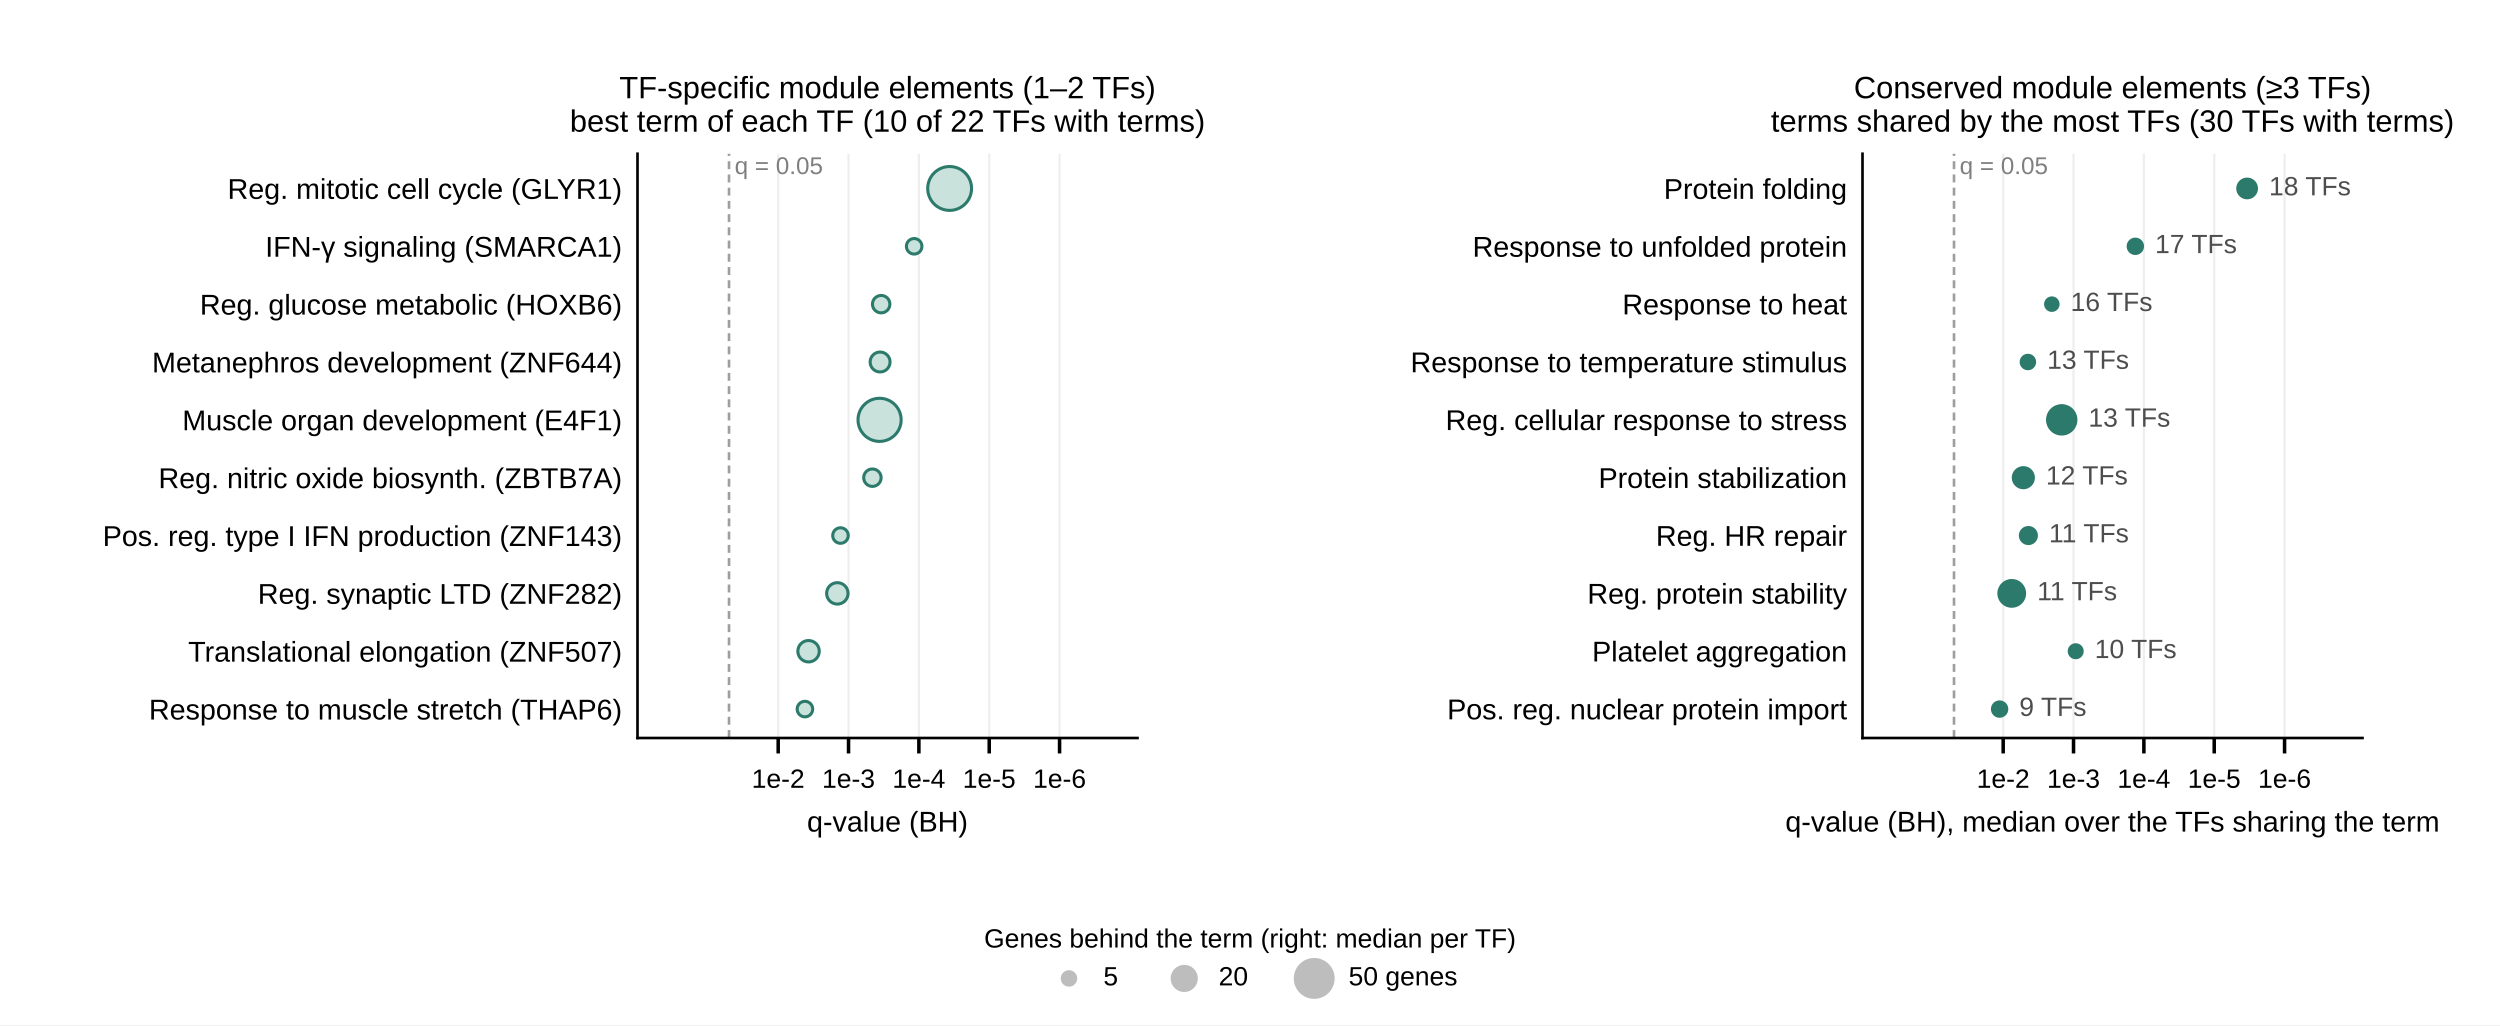
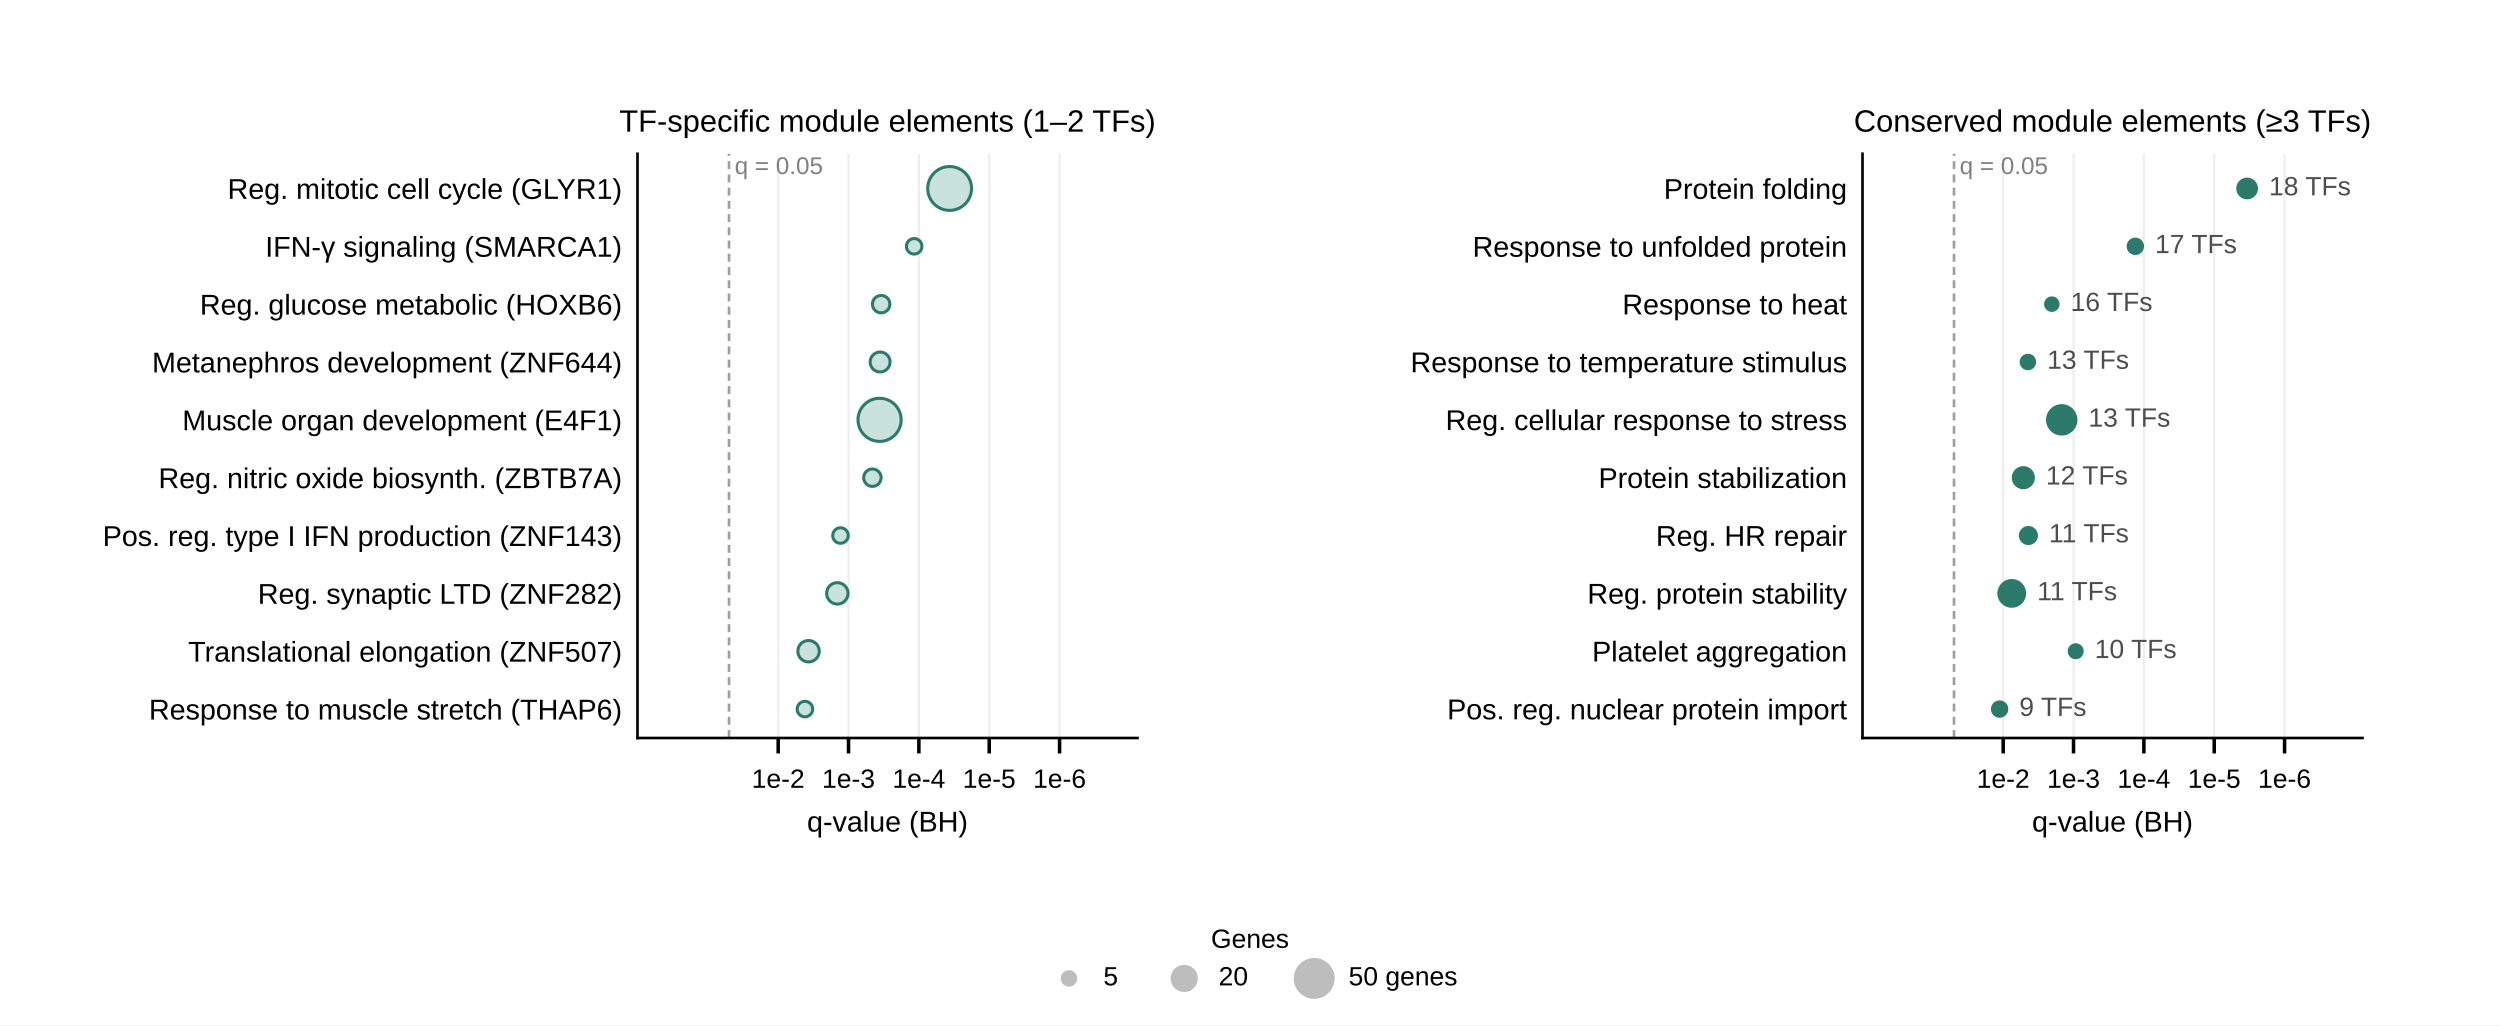
<svg xmlns="http://www.w3.org/2000/svg" xmlns:xlink="http://www.w3.org/1999/xlink" width="566.929pt" height="232.441pt" viewBox="0 0 566.929 232.441" version="1.1">
  <defs>
    <style type="text/css">*{stroke-linejoin: round; stroke-linecap: butt}</style>
  </defs>
  <g id="figure_1">
    <g id="patch_1">
      <path d="M 0 232.441  L 566.929 232.441  L 566.929 0  L 0 0  z " style="fill: #ffffff" />
    </g>
    <g id="axes_1">
      <g id="patch_2">
        <path d="M 144.567 167.357  L 257.953 167.357  L 257.953 34.866  L 144.567 34.866  z " style="fill: #ffffff" />
      </g>
      <g id="line2d_1">
-         <path d="M 165.321 167.357  L 165.321 34.866  " clip-path="url(#p49c04c77f4)" style="fill: none; stroke-dasharray: 1.8,1.2; stroke-dashoffset: 0; stroke: #9e9e9e; stroke-width: 0.6" />
+         <path d="M 165.321 167.357  L 165.321 34.866  " clip-path="url(#p2630fcc952)" style="fill: none; stroke-dasharray: 1.8,1.2; stroke-dashoffset: 0; stroke: #9e9e9e; stroke-width: 0.6" />
      </g>
      <g id="matplotlib.axis_1">
        <g id="xtick_1">
          <g id="line2d_2">
-             <path d="M 176.471 167.357  L 176.471 34.866  " clip-path="url(#p49c04c77f4)" style="fill: none; stroke: #eeeeee; stroke-width: 0.5; stroke-linecap: square" />
+             <path d="M 176.471 167.357  L 176.471 34.866  " clip-path="url(#p2630fcc952)" style="fill: none; stroke: #eeeeee; stroke-width: 0.5; stroke-linecap: square" />
          </g>
          <g id="line2d_3">
            <defs>
-               <path id="m54eb2dacb0" d="M 0 0  L 0 3.5  " style="stroke: #000000; stroke-width: 0.8" />
+               <path id="mb1db5459be" d="M 0 0  L 0 3.5  " style="stroke: #000000; stroke-width: 0.8" />
            </defs>
            <g>
-               <use xlink:href="#m54eb2dacb0" x="176.471" y="167.357" style="stroke: #000000; stroke-width: 0.8" />
+               <use xlink:href="#mb1db5459be" x="176.471" y="167.357" style="stroke: #000000; stroke-width: 0.8" />
            </g>
          </g>
          <g id="text_1">
            <text style="text-anchor: middle" x="176.471" y="178.652" transform="rotate(-0 176.4712 178.6522)" font-family="Arial, ArialMT, Helvetica, sans-serif" font-size="6.000">1e-2</text>
          </g>
        </g>
        <g id="xtick_2">
          <g id="line2d_4">
-             <path d="M 192.423 167.357  L 192.423 34.866  " clip-path="url(#p49c04c77f4)" style="fill: none; stroke: #eeeeee; stroke-width: 0.5; stroke-linecap: square" />
+             <path d="M 192.423 167.357  L 192.423 34.866  " clip-path="url(#p2630fcc952)" style="fill: none; stroke: #eeeeee; stroke-width: 0.5; stroke-linecap: square" />
          </g>
          <g id="line2d_5">
            <g>
-               <use xlink:href="#m54eb2dacb0" x="192.423" y="167.357" style="stroke: #000000; stroke-width: 0.8" />
+               <use xlink:href="#mb1db5459be" x="192.423" y="167.357" style="stroke: #000000; stroke-width: 0.8" />
            </g>
          </g>
          <g id="text_2">
            <text style="text-anchor: middle" x="192.423" y="178.652" transform="rotate(-0 192.4233 178.6522)" font-family="Arial, ArialMT, Helvetica, sans-serif" font-size="6.000">1e-3</text>
          </g>
        </g>
        <g id="xtick_3">
          <g id="line2d_6">
-             <path d="M 208.375 167.357  L 208.375 34.866  " clip-path="url(#p49c04c77f4)" style="fill: none; stroke: #eeeeee; stroke-width: 0.5; stroke-linecap: square" />
+             <path d="M 208.375 167.357  L 208.375 34.866  " clip-path="url(#p2630fcc952)" style="fill: none; stroke: #eeeeee; stroke-width: 0.5; stroke-linecap: square" />
          </g>
          <g id="line2d_7">
            <g>
-               <use xlink:href="#m54eb2dacb0" x="208.375" y="167.357" style="stroke: #000000; stroke-width: 0.8" />
+               <use xlink:href="#mb1db5459be" x="208.375" y="167.357" style="stroke: #000000; stroke-width: 0.8" />
            </g>
          </g>
          <g id="text_3">
            <text style="text-anchor: middle" x="208.375" y="178.652" transform="rotate(-0 208.3754 178.6522)" font-family="Arial, ArialMT, Helvetica, sans-serif" font-size="6.000">1e-4</text>
          </g>
        </g>
        <g id="xtick_4">
          <g id="line2d_8">
-             <path d="M 224.328 167.357  L 224.328 34.866  " clip-path="url(#p49c04c77f4)" style="fill: none; stroke: #eeeeee; stroke-width: 0.5; stroke-linecap: square" />
+             <path d="M 224.328 167.357  L 224.328 34.866  " clip-path="url(#p2630fcc952)" style="fill: none; stroke: #eeeeee; stroke-width: 0.5; stroke-linecap: square" />
          </g>
          <g id="line2d_9">
            <g>
-               <use xlink:href="#m54eb2dacb0" x="224.328" y="167.357" style="stroke: #000000; stroke-width: 0.8" />
+               <use xlink:href="#mb1db5459be" x="224.328" y="167.357" style="stroke: #000000; stroke-width: 0.8" />
            </g>
          </g>
          <g id="text_4">
            <text style="text-anchor: middle" x="224.328" y="178.652" transform="rotate(-0 224.3276 178.6522)" font-family="Arial, ArialMT, Helvetica, sans-serif" font-size="6.000">1e-5</text>
          </g>
        </g>
        <g id="xtick_5">
          <g id="line2d_10">
-             <path d="M 240.28 167.357  L 240.28 34.866  " clip-path="url(#p49c04c77f4)" style="fill: none; stroke: #eeeeee; stroke-width: 0.5; stroke-linecap: square" />
+             <path d="M 240.28 167.357  L 240.28 34.866  " clip-path="url(#p2630fcc952)" style="fill: none; stroke: #eeeeee; stroke-width: 0.5; stroke-linecap: square" />
          </g>
          <g id="line2d_11">
            <g>
-               <use xlink:href="#m54eb2dacb0" x="240.28" y="167.357" style="stroke: #000000; stroke-width: 0.8" />
+               <use xlink:href="#mb1db5459be" x="240.28" y="167.357" style="stroke: #000000; stroke-width: 0.8" />
            </g>
          </g>
          <g id="text_5">
            <text style="text-anchor: middle" x="240.28" y="178.652" transform="rotate(-0 240.2797 178.6522)" font-family="Arial, ArialMT, Helvetica, sans-serif" font-size="6.000">1e-6</text>
          </g>
        </g>
        <g id="text_6">
          <text style="text-anchor: middle" x="201.26" y="188.576" transform="rotate(-0 201.2598 188.5765)" font-family="Arial, ArialMT, Helvetica, sans-serif" font-size="6.500">q-value (BH)</text>
        </g>
      </g>
      <g id="matplotlib.axis_2">
        <g id="ytick_1">
          <g id="line2d_12" />
          <g id="text_7">
            <text style="text-anchor: end" x="141.067" y="45.103" transform="rotate(-0 141.0669 45.10281)" font-family="Arial, ArialMT, Helvetica, sans-serif" font-size="6.500">Reg. mitotic cell cycle  (GLYR1)</text>
          </g>
        </g>
        <g id="ytick_2">
          <g id="line2d_13" />
          <g id="text_8">
            <text style="text-anchor: end" x="141.067" y="58.221" transform="rotate(-0 141.0669 58.22077)" font-family="Arial, ArialMT, Helvetica, sans-serif" font-size="6.500">IFN-γ signaling  (SMARCA1)</text>
          </g>
        </g>
        <g id="ytick_3">
          <g id="line2d_14" />
          <g id="text_9">
            <text style="text-anchor: end" x="141.067" y="71.341" transform="rotate(-0 141.0669 71.34075)" font-family="Arial, ArialMT, Helvetica, sans-serif" font-size="6.500">Reg. glucose metabolic  (HOXB6)</text>
          </g>
        </g>
        <g id="ytick_4">
          <g id="line2d_15" />
          <g id="text_10">
            <text style="text-anchor: end" x="141.067" y="84.457" transform="rotate(-0 141.0669 84.45668)" font-family="Arial, ArialMT, Helvetica, sans-serif" font-size="6.500">Metanephros development  (ZNF644)</text>
          </g>
        </g>
        <g id="ytick_5">
          <g id="line2d_16" />
          <g id="text_11">
            <text style="text-anchor: end" x="141.067" y="97.575" transform="rotate(-0 141.0669 97.57463)" font-family="Arial, ArialMT, Helvetica, sans-serif" font-size="6.500">Muscle organ development  (E4F1)</text>
          </g>
        </g>
        <g id="ytick_6">
          <g id="line2d_17" />
          <g id="text_12">
            <text style="text-anchor: end" x="141.067" y="110.693" transform="rotate(-0 141.0669 110.6926)" font-family="Arial, ArialMT, Helvetica, sans-serif" font-size="6.500">Reg. nitric oxide biosynth.  (ZBTB7A)</text>
          </g>
        </g>
        <g id="ytick_7">
          <g id="line2d_18" />
          <g id="text_13">
            <text style="text-anchor: end" x="141.067" y="123.811" transform="rotate(-0 141.0669 123.8105)" font-family="Arial, ArialMT, Helvetica, sans-serif" font-size="6.500">Pos. reg. type I IFN production  (ZNF143)</text>
          </g>
        </g>
        <g id="ytick_8">
          <g id="line2d_19" />
          <g id="text_14">
            <text style="text-anchor: end" x="141.067" y="136.928" transform="rotate(-0 141.0669 136.9285)" font-family="Arial, ArialMT, Helvetica, sans-serif" font-size="6.500">Reg. synaptic LTD  (ZNF282)</text>
          </g>
        </g>
        <g id="ytick_9">
          <g id="line2d_20" />
          <g id="text_15">
            <text style="text-anchor: end" x="141.067" y="150.046" transform="rotate(-0 141.0669 150.0464)" font-family="Arial, ArialMT, Helvetica, sans-serif" font-size="6.500">Translational elongation  (ZNF507)</text>
          </g>
        </g>
        <g id="ytick_10">
          <g id="line2d_21" />
          <g id="text_16">
            <text style="text-anchor: end" x="141.067" y="163.164" transform="rotate(-0 141.0669 163.1644)" font-family="Arial, ArialMT, Helvetica, sans-serif" font-size="6.500">Response to muscle stretch  (THAP6)</text>
          </g>
        </g>
      </g>
      <g id="patch_3">
        <path d="M 144.567 167.357  L 144.567 34.866  " style="fill: none; stroke: #000000; stroke-width: 0.6; stroke-linejoin: miter; stroke-linecap: square" />
      </g>
      <g id="patch_4">
        <path d="M 144.567 167.357  L 257.953 167.357  " style="fill: none; stroke: #000000; stroke-width: 0.6; stroke-linejoin: miter; stroke-linecap: square" />
      </g>
      <g id="PathCollection_1">
-         <path d="M 215.35 47.707  C 216.668 47.707 217.932 47.183 218.864 46.251  C 219.796 45.319 220.32 44.055 220.32 42.737  C 220.32 41.419 219.796 40.155 218.864 39.223  C 217.932 38.291 216.668 37.767 215.35 37.767  C 214.032 37.767 212.768 38.291 211.836 39.223  C 210.904 40.155 210.38 41.419 210.38 42.737  C 210.38 44.055 210.904 45.319 211.836 46.251  C 212.768 47.183 214.032 47.707 215.35 47.707  z " clip-path="url(#p49c04c77f4)" style="fill: #c9e3dc; stroke: #2c7a6b; stroke-width: 0.7" />
-         <path d="M 207.305 57.616  C 207.772 57.616 208.22 57.43 208.55 57.1  C 208.881 56.77 209.066 56.322 209.066 55.855  C 209.066 55.388 208.881 54.94 208.55 54.61  C 208.22 54.28 207.772 54.094 207.305 54.094  C 206.839 54.094 206.391 54.28 206.061 54.61  C 205.73 54.94 205.545 55.388 205.545 55.855  C 205.545 56.322 205.73 56.77 206.061 57.1  C 206.391 57.43 206.839 57.616 207.305 57.616  z " clip-path="url(#p49c04c77f4)" style="fill: #c9e3dc; stroke: #2c7a6b; stroke-width: 0.7" />
-         <path d="M 199.823 70.948  C 200.347 70.948 200.849 70.74 201.22 70.369  C 201.59 69.999 201.798 69.497 201.798 68.973  C 201.798 68.449 201.59 67.947 201.22 67.576  C 200.849 67.206 200.347 66.998 199.823 66.998  C 199.299 66.998 198.797 67.206 198.427 67.576  C 198.056 67.947 197.848 68.449 197.848 68.973  C 197.848 69.497 198.056 69.999 198.427 70.369  C 198.797 70.74 199.299 70.948 199.823 70.948  z " clip-path="url(#p49c04c77f4)" style="fill: #c9e3dc; stroke: #2c7a6b; stroke-width: 0.7" />
-         <path d="M 199.58 84.349  C 200.179 84.349 200.753 84.111 201.177 83.688  C 201.6 83.264 201.838 82.69 201.838 82.091  C 201.838 81.492 201.6 80.917 201.177 80.494  C 200.753 80.07 200.179 79.832 199.58 79.832  C 198.981 79.832 198.406 80.07 197.983 80.494  C 197.559 80.917 197.322 81.492 197.322 82.091  C 197.322 82.69 197.559 83.264 197.983 83.688  C 198.406 84.111 198.981 84.349 199.58 84.349  z " clip-path="url(#p49c04c77f4)" style="fill: #c9e3dc; stroke: #2c7a6b; stroke-width: 0.7" />
-         <path d="M 199.464 100.097  C 200.76 100.097 202.004 99.582 202.921 98.666  C 203.837 97.749 204.353 96.505 204.353 95.209  C 204.353 93.912 203.837 92.669 202.921 91.752  C 202.004 90.835 200.76 90.32 199.464 90.32  C 198.167 90.32 196.924 90.835 196.007 91.752  C 195.09 92.669 194.575 93.912 194.575 95.209  C 194.575 96.505 195.09 97.749 196.007 98.666  C 196.924 99.582 198.167 100.097 199.464 100.097  z " clip-path="url(#p49c04c77f4)" style="fill: #c9e3dc; stroke: #2c7a6b; stroke-width: 0.7" />
-         <path d="M 197.837 110.302  C 198.36 110.302 198.863 110.093 199.233 109.723  C 199.603 109.353 199.811 108.85 199.811 108.327  C 199.811 107.803 199.603 107.301 199.233 106.93  C 198.863 106.56 198.36 106.352 197.837 106.352  C 197.313 106.352 196.811 106.56 196.44 106.93  C 196.07 107.301 195.862 107.803 195.862 108.327  C 195.862 108.85 196.07 109.353 196.44 109.723  C 196.811 110.093 197.313 110.302 197.837 110.302  z " clip-path="url(#p49c04c77f4)" style="fill: #c9e3dc; stroke: #2c7a6b; stroke-width: 0.7" />
-         <path d="M 190.597 123.205  C 191.064 123.205 191.512 123.02 191.842 122.69  C 192.172 122.359 192.357 121.912 192.357 121.445  C 192.357 120.978 192.172 120.53 191.842 120.2  C 191.512 119.869 191.064 119.684 190.597 119.684  C 190.13 119.684 189.682 119.869 189.352 120.2  C 189.022 120.53 188.836 120.978 188.836 121.445  C 188.836 121.912 189.022 122.359 189.352 122.69  C 189.682 123.02 190.13 123.205 190.597 123.205  z " clip-path="url(#p49c04c77f4)" style="fill: #c9e3dc; stroke: #2c7a6b; stroke-width: 0.7" />
-         <path d="M 189.885 136.992  C 190.529 136.992 191.147 136.736 191.602 136.28  C 192.058 135.825 192.314 135.207 192.314 134.563  C 192.314 133.918 192.058 133.301 191.602 132.845  C 191.147 132.39 190.529 132.134 189.885 132.134  C 189.24 132.134 188.622 132.39 188.167 132.845  C 187.711 133.301 187.456 133.918 187.456 134.563  C 187.456 135.207 187.711 135.825 188.167 136.28  C 188.622 136.736 189.24 136.992 189.885 136.992  z " clip-path="url(#p49c04c77f4)" style="fill: #c9e3dc; stroke: #2c7a6b; stroke-width: 0.7" />
-         <path d="M 183.356 150.11  C 184 150.11 184.618 149.854 185.073 149.398  C 185.529 148.943 185.785 148.325 185.785 147.681  C 185.785 147.036 185.529 146.418 185.073 145.963  C 184.618 145.507 184 145.252 183.356 145.252  C 182.711 145.252 182.094 145.507 181.638 145.963  C 181.183 146.418 180.927 147.036 180.927 147.681  C 180.927 148.325 181.183 148.943 181.638 149.398  C 182.094 149.854 182.711 150.11 183.356 150.11  z " clip-path="url(#p49c04c77f4)" style="fill: #c9e3dc; stroke: #2c7a6b; stroke-width: 0.7" />
-         <path d="M 182.534 162.559  C 183.001 162.559 183.449 162.374 183.779 162.043  C 184.109 161.713 184.295 161.265 184.295 160.799  C 184.295 160.332 184.109 159.884 183.779 159.554  C 183.449 159.223 183.001 159.038 182.534 159.038  C 182.067 159.038 181.619 159.223 181.289 159.554  C 180.959 159.884 180.773 160.332 180.773 160.799  C 180.773 161.265 180.959 161.713 181.289 162.043  C 181.619 162.374 182.067 162.559 182.534 162.559  z " clip-path="url(#p49c04c77f4)" style="fill: #c9e3dc; stroke: #2c7a6b; stroke-width: 0.7" />
+         <path d="M 215.35 47.707  C 216.668 47.707 217.932 47.183 218.864 46.251  C 219.796 45.319 220.32 44.055 220.32 42.737  C 220.32 41.419 219.796 40.155 218.864 39.223  C 217.932 38.291 216.668 37.767 215.35 37.767  C 214.032 37.767 212.768 38.291 211.836 39.223  C 210.904 40.155 210.38 41.419 210.38 42.737  C 210.38 44.055 210.904 45.319 211.836 46.251  C 212.768 47.183 214.032 47.707 215.35 47.707  z " clip-path="url(#p2630fcc952)" style="fill: #c9e3dc; stroke: #2c7a6b; stroke-width: 0.7" />
+         <path d="M 207.305 57.616  C 207.772 57.616 208.22 57.43 208.55 57.1  C 208.881 56.77 209.066 56.322 209.066 55.855  C 209.066 55.388 208.881 54.94 208.55 54.61  C 208.22 54.28 207.772 54.094 207.305 54.094  C 206.839 54.094 206.391 54.28 206.061 54.61  C 205.73 54.94 205.545 55.388 205.545 55.855  C 205.545 56.322 205.73 56.77 206.061 57.1  C 206.391 57.43 206.839 57.616 207.305 57.616  z " clip-path="url(#p2630fcc952)" style="fill: #c9e3dc; stroke: #2c7a6b; stroke-width: 0.7" />
+         <path d="M 199.823 70.948  C 200.347 70.948 200.849 70.74 201.22 70.369  C 201.59 69.999 201.798 69.497 201.798 68.973  C 201.798 68.449 201.59 67.947 201.22 67.576  C 200.849 67.206 200.347 66.998 199.823 66.998  C 199.299 66.998 198.797 67.206 198.427 67.576  C 198.056 67.947 197.848 68.449 197.848 68.973  C 197.848 69.497 198.056 69.999 198.427 70.369  C 198.797 70.74 199.299 70.948 199.823 70.948  z " clip-path="url(#p2630fcc952)" style="fill: #c9e3dc; stroke: #2c7a6b; stroke-width: 0.7" />
+         <path d="M 199.58 84.349  C 200.179 84.349 200.753 84.111 201.177 83.688  C 201.6 83.264 201.838 82.69 201.838 82.091  C 201.838 81.492 201.6 80.917 201.177 80.494  C 200.753 80.07 200.179 79.832 199.58 79.832  C 198.981 79.832 198.406 80.07 197.983 80.494  C 197.559 80.917 197.322 81.492 197.322 82.091  C 197.322 82.69 197.559 83.264 197.983 83.688  C 198.406 84.111 198.981 84.349 199.58 84.349  z " clip-path="url(#p2630fcc952)" style="fill: #c9e3dc; stroke: #2c7a6b; stroke-width: 0.7" />
+         <path d="M 199.464 100.097  C 200.76 100.097 202.004 99.582 202.921 98.666  C 203.837 97.749 204.353 96.505 204.353 95.209  C 204.353 93.912 203.837 92.669 202.921 91.752  C 202.004 90.835 200.76 90.32 199.464 90.32  C 198.167 90.32 196.924 90.835 196.007 91.752  C 195.09 92.669 194.575 93.912 194.575 95.209  C 194.575 96.505 195.09 97.749 196.007 98.666  C 196.924 99.582 198.167 100.097 199.464 100.097  z " clip-path="url(#p2630fcc952)" style="fill: #c9e3dc; stroke: #2c7a6b; stroke-width: 0.7" />
+         <path d="M 197.837 110.302  C 198.36 110.302 198.863 110.093 199.233 109.723  C 199.603 109.353 199.811 108.85 199.811 108.327  C 199.811 107.803 199.603 107.301 199.233 106.93  C 198.863 106.56 198.36 106.352 197.837 106.352  C 197.313 106.352 196.811 106.56 196.44 106.93  C 196.07 107.301 195.862 107.803 195.862 108.327  C 195.862 108.85 196.07 109.353 196.44 109.723  C 196.811 110.093 197.313 110.302 197.837 110.302  z " clip-path="url(#p2630fcc952)" style="fill: #c9e3dc; stroke: #2c7a6b; stroke-width: 0.7" />
+         <path d="M 190.597 123.205  C 191.064 123.205 191.512 123.02 191.842 122.69  C 192.172 122.359 192.357 121.912 192.357 121.445  C 192.357 120.978 192.172 120.53 191.842 120.2  C 191.512 119.869 191.064 119.684 190.597 119.684  C 190.13 119.684 189.682 119.869 189.352 120.2  C 189.022 120.53 188.836 120.978 188.836 121.445  C 188.836 121.912 189.022 122.359 189.352 122.69  C 189.682 123.02 190.13 123.205 190.597 123.205  z " clip-path="url(#p2630fcc952)" style="fill: #c9e3dc; stroke: #2c7a6b; stroke-width: 0.7" />
+         <path d="M 189.885 136.992  C 190.529 136.992 191.147 136.736 191.602 136.28  C 192.058 135.825 192.314 135.207 192.314 134.563  C 192.314 133.918 192.058 133.301 191.602 132.845  C 191.147 132.39 190.529 132.134 189.885 132.134  C 189.24 132.134 188.622 132.39 188.167 132.845  C 187.711 133.301 187.456 133.918 187.456 134.563  C 187.456 135.207 187.711 135.825 188.167 136.28  C 188.622 136.736 189.24 136.992 189.885 136.992  z " clip-path="url(#p2630fcc952)" style="fill: #c9e3dc; stroke: #2c7a6b; stroke-width: 0.7" />
+         <path d="M 183.356 150.11  C 184 150.11 184.618 149.854 185.073 149.398  C 185.529 148.943 185.785 148.325 185.785 147.681  C 185.785 147.036 185.529 146.418 185.073 145.963  C 184.618 145.507 184 145.252 183.356 145.252  C 182.711 145.252 182.094 145.507 181.638 145.963  C 181.183 146.418 180.927 147.036 180.927 147.681  C 180.927 148.325 181.183 148.943 181.638 149.398  C 182.094 149.854 182.711 150.11 183.356 150.11  z " clip-path="url(#p2630fcc952)" style="fill: #c9e3dc; stroke: #2c7a6b; stroke-width: 0.7" />
+         <path d="M 182.534 162.559  C 183.001 162.559 183.449 162.374 183.779 162.043  C 184.109 161.713 184.295 161.265 184.295 160.799  C 184.295 160.332 184.109 159.884 183.779 159.554  C 183.449 159.223 183.001 159.038 182.534 159.038  C 182.067 159.038 181.619 159.223 181.289 159.554  C 180.959 159.884 180.773 160.332 180.773 160.799  C 180.773 161.265 180.959 161.713 181.289 162.043  C 181.619 162.374 182.067 162.559 182.534 162.559  z " clip-path="url(#p2630fcc952)" style="fill: #c9e3dc; stroke: #2c7a6b; stroke-width: 0.7" />
      </g>
      <g id="text_17">
        <text style="fill: #7f7f7f; text-anchor: start" x="166.597" y="39.475" transform="rotate(-0 166.5973 39.47516)" font-family="Arial, ArialMT, Helvetica, sans-serif" font-size="5.500">q = 0.05</text>
      </g>
      <g id="text_18">
-         <text transform="translate(140.4462 22.27792)" font-family="Arial, ArialMT, Helvetica, sans-serif" font-size="7.000">TF-specific module elements (1–2 TFs)</text>
-         <text transform="translate(129.2277 29.86614)" font-family="Arial, ArialMT, Helvetica, sans-serif" font-size="7.000">best term of each TF (10 of 22 TFs with terms)</text>
+         <text style="text-anchor: middle" x="201.26" y="29.866" transform="rotate(-0 201.2598 29.86614)" font-family="Arial, ArialMT, Helvetica, sans-serif" font-size="7.000">TF-specific module elements (1–2 TFs)</text>
      </g>
    </g>
    <g id="axes_2">
      <g id="patch_5">
        <path d="M 422.362 167.357  L 535.748 167.357  L 535.748 34.866  L 422.362 34.866  z " style="fill: #ffffff" />
      </g>
      <g id="line2d_22">
-         <path d="M 443.116 167.357  L 443.116 34.866  " clip-path="url(#p44ee80a20d)" style="fill: none; stroke-dasharray: 1.8,1.2; stroke-dashoffset: 0; stroke: #9e9e9e; stroke-width: 0.6" />
+         <path d="M 443.116 167.357  L 443.116 34.866  " clip-path="url(#p087f37859a)" style="fill: none; stroke-dasharray: 1.8,1.2; stroke-dashoffset: 0; stroke: #9e9e9e; stroke-width: 0.6" />
      </g>
      <g id="matplotlib.axis_3">
        <g id="xtick_6">
          <g id="line2d_23">
-             <path d="M 454.266 167.357  L 454.266 34.866  " clip-path="url(#p44ee80a20d)" style="fill: none; stroke: #eeeeee; stroke-width: 0.5; stroke-linecap: square" />
+             <path d="M 454.266 167.357  L 454.266 34.866  " clip-path="url(#p087f37859a)" style="fill: none; stroke: #eeeeee; stroke-width: 0.5; stroke-linecap: square" />
          </g>
          <g id="line2d_24">
            <g>
-               <use xlink:href="#m54eb2dacb0" x="454.266" y="167.357" style="stroke: #000000; stroke-width: 0.8" />
+               <use xlink:href="#mb1db5459be" x="454.266" y="167.357" style="stroke: #000000; stroke-width: 0.8" />
            </g>
          </g>
          <g id="text_19">
            <text style="text-anchor: middle" x="454.266" y="178.652" transform="rotate(-0 454.2665 178.6522)" font-family="Arial, ArialMT, Helvetica, sans-serif" font-size="6.000">1e-2</text>
          </g>
        </g>
        <g id="xtick_7">
          <g id="line2d_25">
-             <path d="M 470.219 167.357  L 470.219 34.866  " clip-path="url(#p44ee80a20d)" style="fill: none; stroke: #eeeeee; stroke-width: 0.5; stroke-linecap: square" />
+             <path d="M 470.219 167.357  L 470.219 34.866  " clip-path="url(#p087f37859a)" style="fill: none; stroke: #eeeeee; stroke-width: 0.5; stroke-linecap: square" />
          </g>
          <g id="line2d_26">
            <g>
-               <use xlink:href="#m54eb2dacb0" x="470.219" y="167.357" style="stroke: #000000; stroke-width: 0.8" />
+               <use xlink:href="#mb1db5459be" x="470.219" y="167.357" style="stroke: #000000; stroke-width: 0.8" />
            </g>
          </g>
          <g id="text_20">
            <text style="text-anchor: middle" x="470.219" y="178.652" transform="rotate(-0 470.2186 178.6522)" font-family="Arial, ArialMT, Helvetica, sans-serif" font-size="6.000">1e-3</text>
          </g>
        </g>
        <g id="xtick_8">
          <g id="line2d_27">
-             <path d="M 486.171 167.357  L 486.171 34.866  " clip-path="url(#p44ee80a20d)" style="fill: none; stroke: #eeeeee; stroke-width: 0.5; stroke-linecap: square" />
+             <path d="M 486.171 167.357  L 486.171 34.866  " clip-path="url(#p087f37859a)" style="fill: none; stroke: #eeeeee; stroke-width: 0.5; stroke-linecap: square" />
          </g>
          <g id="line2d_28">
            <g>
-               <use xlink:href="#m54eb2dacb0" x="486.171" y="167.357" style="stroke: #000000; stroke-width: 0.8" />
+               <use xlink:href="#mb1db5459be" x="486.171" y="167.357" style="stroke: #000000; stroke-width: 0.8" />
            </g>
          </g>
          <g id="text_21">
            <text style="text-anchor: middle" x="486.171" y="178.652" transform="rotate(-0 486.1707 178.6522)" font-family="Arial, ArialMT, Helvetica, sans-serif" font-size="6.000">1e-4</text>
          </g>
        </g>
        <g id="xtick_9">
          <g id="line2d_29">
-             <path d="M 502.123 167.357  L 502.123 34.866  " clip-path="url(#p44ee80a20d)" style="fill: none; stroke: #eeeeee; stroke-width: 0.5; stroke-linecap: square" />
+             <path d="M 502.123 167.357  L 502.123 34.866  " clip-path="url(#p087f37859a)" style="fill: none; stroke: #eeeeee; stroke-width: 0.5; stroke-linecap: square" />
          </g>
          <g id="line2d_30">
            <g>
-               <use xlink:href="#m54eb2dacb0" x="502.123" y="167.357" style="stroke: #000000; stroke-width: 0.8" />
+               <use xlink:href="#mb1db5459be" x="502.123" y="167.357" style="stroke: #000000; stroke-width: 0.8" />
            </g>
          </g>
          <g id="text_22">
            <text style="text-anchor: middle" x="502.123" y="178.652" transform="rotate(-0 502.1228 178.6522)" font-family="Arial, ArialMT, Helvetica, sans-serif" font-size="6.000">1e-5</text>
          </g>
        </g>
        <g id="xtick_10">
          <g id="line2d_31">
-             <path d="M 518.075 167.357  L 518.075 34.866  " clip-path="url(#p44ee80a20d)" style="fill: none; stroke: #eeeeee; stroke-width: 0.5; stroke-linecap: square" />
+             <path d="M 518.075 167.357  L 518.075 34.866  " clip-path="url(#p087f37859a)" style="fill: none; stroke: #eeeeee; stroke-width: 0.5; stroke-linecap: square" />
          </g>
          <g id="line2d_32">
            <g>
-               <use xlink:href="#m54eb2dacb0" x="518.075" y="167.357" style="stroke: #000000; stroke-width: 0.8" />
+               <use xlink:href="#mb1db5459be" x="518.075" y="167.357" style="stroke: #000000; stroke-width: 0.8" />
            </g>
          </g>
          <g id="text_23">
            <text style="text-anchor: middle" x="518.075" y="178.652" transform="rotate(-0 518.075 178.6522)" font-family="Arial, ArialMT, Helvetica, sans-serif" font-size="6.000">1e-6</text>
          </g>
        </g>
        <g id="text_24">
-           <text style="text-anchor: middle" x="479.055" y="188.576" transform="rotate(-0 479.0551 188.5765)" font-family="Arial, ArialMT, Helvetica, sans-serif" font-size="6.500">q-value (BH), median over the TFs sharing the term</text>
+           <text style="text-anchor: middle" x="479.055" y="188.576" transform="rotate(-0 479.0551 188.5765)" font-family="Arial, ArialMT, Helvetica, sans-serif" font-size="6.500">q-value (BH)</text>
        </g>
      </g>
      <g id="matplotlib.axis_4">
        <g id="ytick_11">
          <g id="line2d_33" />
          <g id="text_25">
            <text style="text-anchor: end" x="418.862" y="45.103" transform="rotate(-0 418.8622 45.10281)" font-family="Arial, ArialMT, Helvetica, sans-serif" font-size="6.500">Protein folding</text>
          </g>
        </g>
        <g id="ytick_12">
          <g id="line2d_34" />
          <g id="text_26">
            <text style="text-anchor: end" x="418.862" y="58.221" transform="rotate(-0 418.8622 58.22077)" font-family="Arial, ArialMT, Helvetica, sans-serif" font-size="6.500">Response to unfolded protein</text>
          </g>
        </g>
        <g id="ytick_13">
          <g id="line2d_35" />
          <g id="text_27">
            <text style="text-anchor: end" x="418.862" y="71.299" transform="rotate(-0 418.8622 71.29911)" font-family="Arial, ArialMT, Helvetica, sans-serif" font-size="6.500">Response to heat</text>
          </g>
        </g>
        <g id="ytick_14">
          <g id="line2d_36" />
          <g id="text_28">
            <text style="text-anchor: end" x="418.862" y="84.417" transform="rotate(-0 418.8622 84.41707)" font-family="Arial, ArialMT, Helvetica, sans-serif" font-size="6.500">Response to temperature stimulus</text>
          </g>
        </g>
        <g id="ytick_15">
          <g id="line2d_37" />
          <g id="text_29">
            <text style="text-anchor: end" x="418.862" y="97.535" transform="rotate(-0 418.8622 97.53502)" font-family="Arial, ArialMT, Helvetica, sans-serif" font-size="6.500">Reg. cellular response to stress</text>
          </g>
        </g>
        <g id="ytick_16">
          <g id="line2d_38" />
          <g id="text_30">
            <text style="text-anchor: end" x="418.862" y="110.653" transform="rotate(-0 418.8622 110.653)" font-family="Arial, ArialMT, Helvetica, sans-serif" font-size="6.500">Protein stabilization</text>
          </g>
        </g>
        <g id="ytick_17">
          <g id="line2d_39" />
          <g id="text_31">
            <text style="text-anchor: end" x="418.862" y="123.771" transform="rotate(-0 418.8622 123.7709)" font-family="Arial, ArialMT, Helvetica, sans-serif" font-size="6.500">Reg. HR repair</text>
          </g>
        </g>
        <g id="ytick_18">
          <g id="line2d_40" />
          <g id="text_32">
            <text style="text-anchor: end" x="418.862" y="136.889" transform="rotate(-0 418.8622 136.8889)" font-family="Arial, ArialMT, Helvetica, sans-serif" font-size="6.500">Reg. protein stability</text>
          </g>
        </g>
        <g id="ytick_19">
          <g id="line2d_41" />
          <g id="text_33">
            <text style="text-anchor: end" x="418.862" y="150.007" transform="rotate(-0 418.8622 150.0068)" font-family="Arial, ArialMT, Helvetica, sans-serif" font-size="6.500">Platelet aggregation</text>
          </g>
        </g>
        <g id="ytick_20">
          <g id="line2d_42" />
          <g id="text_34">
            <text style="text-anchor: end" x="418.862" y="163.125" transform="rotate(-0 418.8622 163.1248)" font-family="Arial, ArialMT, Helvetica, sans-serif" font-size="6.500">Pos. reg. nuclear protein import</text>
          </g>
        </g>
      </g>
      <g id="PathCollection_2" />
      <g id="PathCollection_3" />
      <g id="PathCollection_4" />
      <g id="patch_6">
        <path d="M 422.362 167.357  L 422.362 34.866  " style="fill: none; stroke: #000000; stroke-width: 0.6; stroke-linejoin: miter; stroke-linecap: square" />
      </g>
      <g id="patch_7">
        <path d="M 422.362 167.357  L 535.748 167.357  " style="fill: none; stroke: #000000; stroke-width: 0.6; stroke-linejoin: miter; stroke-linecap: square" />
      </g>
      <g id="PathCollection_5">
-         <path d="M 509.582 45.207  C 510.237 45.207 510.865 44.946 511.328 44.483  C 511.792 44.02 512.052 43.392 512.052 42.737  C 512.052 42.082 511.792 41.454 511.328 40.99  C 510.865 40.527 510.237 40.267 509.582 40.267  C 508.927 40.267 508.299 40.527 507.836 40.99  C 507.372 41.454 507.112 42.082 507.112 42.737  C 507.112 43.392 507.372 44.02 507.836 44.483  C 508.299 44.946 508.927 45.207 509.582 45.207  z " clip-path="url(#p44ee80a20d)" style="fill: #2c7a6b" />
-         <path d="M 484.233 57.83  C 484.757 57.83 485.259 57.622 485.63 57.251  C 486 56.881 486.208 56.379 486.208 55.855  C 486.208 55.331 486 54.829 485.63 54.458  C 485.259 54.088 484.757 53.88 484.233 53.88  C 483.71 53.88 483.207 54.088 482.837 54.458  C 482.467 54.829 482.258 55.331 482.258 55.855  C 482.258 56.379 482.467 56.881 482.837 57.251  C 483.207 57.622 483.71 57.83 484.233 57.83  z " clip-path="url(#p44ee80a20d)" style="fill: #2c7a6b" />
-         <path d="M 465.298 70.734  C 465.765 70.734 466.213 70.548 466.543 70.218  C 466.873 69.888 467.058 69.44 467.058 68.973  C 467.058 68.506 466.873 68.058 466.543 67.728  C 466.213 67.398 465.765 67.212 465.298 67.212  C 464.831 67.212 464.383 67.398 464.053 67.728  C 463.723 68.058 463.537 68.506 463.537 68.973  C 463.537 69.44 463.723 69.888 464.053 70.218  C 464.383 70.548 464.831 70.734 465.298 70.734  z " clip-path="url(#p44ee80a20d)" style="fill: #2c7a6b" />
-         <path d="M 459.869 83.962  C 460.365 83.962 460.841 83.764 461.192 83.414  C 461.543 83.063 461.74 82.587 461.74 82.091  C 461.74 81.595 461.543 81.119 461.192 80.768  C 460.841 80.417 460.365 80.22 459.869 80.22  C 459.373 80.22 458.897 80.417 458.546 80.768  C 458.195 81.119 457.998 81.595 457.998 82.091  C 457.998 82.587 458.195 83.063 458.546 83.414  C 458.897 83.764 459.373 83.962 459.869 83.962  z " clip-path="url(#p44ee80a20d)" style="fill: #2c7a6b" />
-         <path d="M 467.54 98.772  C 468.485 98.772 469.391 98.397 470.06 97.729  C 470.728 97.06 471.103 96.154 471.103 95.209  C 471.103 94.264 470.728 93.357 470.06 92.689  C 469.391 92.021 468.485 91.645 467.54 91.645  C 466.595 91.645 465.688 92.021 465.02 92.689  C 464.352 93.357 463.976 94.264 463.976 95.209  C 463.976 96.154 464.352 97.06 465.02 97.729  C 465.688 98.397 466.595 98.772 467.54 98.772  z " clip-path="url(#p44ee80a20d)" style="fill: #2c7a6b" />
-         <path d="M 458.836 110.953  C 459.533 110.953 460.201 110.677 460.694 110.184  C 461.186 109.692 461.463 109.023 461.463 108.327  C 461.463 107.63 461.186 106.962 460.694 106.469  C 460.201 105.977 459.533 105.7 458.836 105.7  C 458.14 105.7 457.472 105.977 456.979 106.469  C 456.486 106.962 456.21 107.63 456.21 108.327  C 456.21 109.023 456.486 109.692 456.979 110.184  C 457.472 110.677 458.14 110.953 458.836 110.953  z " clip-path="url(#p44ee80a20d)" style="fill: #2c7a6b" />
-         <path d="M 459.981 123.613  C 460.556 123.613 461.107 123.384 461.514 122.978  C 461.92 122.571 462.149 122.02 462.149 121.445  C 462.149 120.87 461.92 120.318 461.514 119.912  C 461.107 119.505 460.556 119.277 459.981 119.277  C 459.406 119.277 458.854 119.505 458.448 119.912  C 458.041 120.318 457.813 120.87 457.813 121.445  C 457.813 122.02 458.041 122.571 458.448 122.978  C 458.854 123.384 459.406 123.613 459.981 123.613  z " clip-path="url(#p44ee80a20d)" style="fill: #2c7a6b" />
-         <path d="M 456.204 137.834  C 457.071 137.834 457.903 137.489 458.517 136.876  C 459.13 136.262 459.475 135.43 459.475 134.563  C 459.475 133.695 459.13 132.863 458.517 132.25  C 457.903 131.636 457.071 131.292 456.204 131.292  C 455.336 131.292 454.504 131.636 453.891 132.25  C 453.277 132.863 452.933 133.695 452.933 134.563  C 452.933 135.43 453.277 136.262 453.891 136.876  C 454.504 137.489 455.336 137.834 456.204 137.834  z " clip-path="url(#p44ee80a20d)" style="fill: #2c7a6b" />
-         <path d="M 470.713 149.497  C 471.195 149.497 471.657 149.306 471.998 148.965  C 472.339 148.624 472.53 148.162 472.53 147.681  C 472.53 147.199 472.339 146.737 471.998 146.396  C 471.657 146.055 471.195 145.864 470.713 145.864  C 470.232 145.864 469.769 146.055 469.429 146.396  C 469.088 146.737 468.897 147.199 468.897 147.681  C 468.897 148.162 469.088 148.624 469.429 148.965  C 469.769 149.306 470.232 149.497 470.713 149.497  z " clip-path="url(#p44ee80a20d)" style="fill: #2c7a6b" />
-         <path d="M 453.453 162.773  C 453.976 162.773 454.479 162.565 454.849 162.195  C 455.219 161.825 455.427 161.322 455.427 160.799  C 455.427 160.275 455.219 159.772 454.849 159.402  C 454.479 159.032 453.976 158.824 453.453 158.824  C 452.929 158.824 452.426 159.032 452.056 159.402  C 451.686 159.772 451.478 160.275 451.478 160.799  C 451.478 161.322 451.686 161.825 452.056 162.195  C 452.426 162.565 452.929 162.773 453.453 162.773  z " clip-path="url(#p44ee80a20d)" style="fill: #2c7a6b" />
+         <path d="M 509.582 45.207  C 510.237 45.207 510.865 44.946 511.328 44.483  C 511.792 44.02 512.052 43.392 512.052 42.737  C 512.052 42.082 511.792 41.454 511.328 40.99  C 510.865 40.527 510.237 40.267 509.582 40.267  C 508.927 40.267 508.299 40.527 507.836 40.99  C 507.372 41.454 507.112 42.082 507.112 42.737  C 507.112 43.392 507.372 44.02 507.836 44.483  C 508.299 44.946 508.927 45.207 509.582 45.207  z " clip-path="url(#p087f37859a)" style="fill: #2c7a6b" />
+         <path d="M 484.233 57.83  C 484.757 57.83 485.259 57.622 485.63 57.251  C 486 56.881 486.208 56.379 486.208 55.855  C 486.208 55.331 486 54.829 485.63 54.458  C 485.259 54.088 484.757 53.88 484.233 53.88  C 483.71 53.88 483.207 54.088 482.837 54.458  C 482.467 54.829 482.258 55.331 482.258 55.855  C 482.258 56.379 482.467 56.881 482.837 57.251  C 483.207 57.622 483.71 57.83 484.233 57.83  z " clip-path="url(#p087f37859a)" style="fill: #2c7a6b" />
+         <path d="M 465.298 70.734  C 465.765 70.734 466.213 70.548 466.543 70.218  C 466.873 69.888 467.058 69.44 467.058 68.973  C 467.058 68.506 466.873 68.058 466.543 67.728  C 466.213 67.398 465.765 67.212 465.298 67.212  C 464.831 67.212 464.383 67.398 464.053 67.728  C 463.723 68.058 463.537 68.506 463.537 68.973  C 463.537 69.44 463.723 69.888 464.053 70.218  C 464.383 70.548 464.831 70.734 465.298 70.734  z " clip-path="url(#p087f37859a)" style="fill: #2c7a6b" />
+         <path d="M 459.869 83.962  C 460.365 83.962 460.841 83.764 461.192 83.414  C 461.543 83.063 461.74 82.587 461.74 82.091  C 461.74 81.595 461.543 81.119 461.192 80.768  C 460.841 80.417 460.365 80.22 459.869 80.22  C 459.373 80.22 458.897 80.417 458.546 80.768  C 458.195 81.119 457.998 81.595 457.998 82.091  C 457.998 82.587 458.195 83.063 458.546 83.414  C 458.897 83.764 459.373 83.962 459.869 83.962  z " clip-path="url(#p087f37859a)" style="fill: #2c7a6b" />
+         <path d="M 467.54 98.772  C 468.485 98.772 469.391 98.397 470.06 97.729  C 470.728 97.06 471.103 96.154 471.103 95.209  C 471.103 94.264 470.728 93.357 470.06 92.689  C 469.391 92.021 468.485 91.645 467.54 91.645  C 466.595 91.645 465.688 92.021 465.02 92.689  C 464.352 93.357 463.976 94.264 463.976 95.209  C 463.976 96.154 464.352 97.06 465.02 97.729  C 465.688 98.397 466.595 98.772 467.54 98.772  z " clip-path="url(#p087f37859a)" style="fill: #2c7a6b" />
+         <path d="M 458.836 110.953  C 459.533 110.953 460.201 110.677 460.694 110.184  C 461.186 109.692 461.463 109.023 461.463 108.327  C 461.463 107.63 461.186 106.962 460.694 106.469  C 460.201 105.977 459.533 105.7 458.836 105.7  C 458.14 105.7 457.472 105.977 456.979 106.469  C 456.486 106.962 456.21 107.63 456.21 108.327  C 456.21 109.023 456.486 109.692 456.979 110.184  C 457.472 110.677 458.14 110.953 458.836 110.953  z " clip-path="url(#p087f37859a)" style="fill: #2c7a6b" />
+         <path d="M 459.981 123.613  C 460.556 123.613 461.107 123.384 461.514 122.978  C 461.92 122.571 462.149 122.02 462.149 121.445  C 462.149 120.87 461.92 120.318 461.514 119.912  C 461.107 119.505 460.556 119.277 459.981 119.277  C 459.406 119.277 458.854 119.505 458.448 119.912  C 458.041 120.318 457.813 120.87 457.813 121.445  C 457.813 122.02 458.041 122.571 458.448 122.978  C 458.854 123.384 459.406 123.613 459.981 123.613  z " clip-path="url(#p087f37859a)" style="fill: #2c7a6b" />
+         <path d="M 456.204 137.834  C 457.071 137.834 457.903 137.489 458.517 136.876  C 459.13 136.262 459.475 135.43 459.475 134.563  C 459.475 133.695 459.13 132.863 458.517 132.25  C 457.903 131.636 457.071 131.292 456.204 131.292  C 455.336 131.292 454.504 131.636 453.891 132.25  C 453.277 132.863 452.933 133.695 452.933 134.563  C 452.933 135.43 453.277 136.262 453.891 136.876  C 454.504 137.489 455.336 137.834 456.204 137.834  z " clip-path="url(#p087f37859a)" style="fill: #2c7a6b" />
+         <path d="M 470.713 149.497  C 471.195 149.497 471.657 149.306 471.998 148.965  C 472.339 148.624 472.53 148.162 472.53 147.681  C 472.53 147.199 472.339 146.737 471.998 146.396  C 471.657 146.055 471.195 145.864 470.713 145.864  C 470.232 145.864 469.769 146.055 469.429 146.396  C 469.088 146.737 468.897 147.199 468.897 147.681  C 468.897 148.162 469.088 148.624 469.429 148.965  C 469.769 149.306 470.232 149.497 470.713 149.497  z " clip-path="url(#p087f37859a)" style="fill: #2c7a6b" />
+         <path d="M 453.453 162.773  C 453.976 162.773 454.479 162.565 454.849 162.195  C 455.219 161.825 455.427 161.322 455.427 160.799  C 455.427 160.275 455.219 159.772 454.849 159.402  C 454.479 159.032 453.976 158.824 453.453 158.824  C 452.929 158.824 452.426 159.032 452.056 159.402  C 451.686 159.772 451.478 160.275 451.478 160.799  C 451.478 161.322 451.686 161.825 452.056 162.195  C 452.426 162.565 452.929 162.773 453.453 162.773  z " clip-path="url(#p087f37859a)" style="fill: #2c7a6b" />
      </g>
      <g id="text_35">
        <text style="fill: #4d4d4d; text-anchor: start" x="514.552" y="44.288" transform="rotate(-0 514.5519 44.28801)" font-family="Arial, ArialMT, Helvetica, sans-serif" font-size="6.000">18 TFs</text>
      </g>
      <g id="text_36">
        <text style="fill: #4d4d4d; text-anchor: start" x="488.708" y="57.406" transform="rotate(-0 488.7082 57.40596)" font-family="Arial, ArialMT, Helvetica, sans-serif" font-size="6.000">17 TFs</text>
      </g>
      <g id="text_37">
        <text style="fill: #4d4d4d; text-anchor: start" x="469.558" y="70.524" transform="rotate(-0 469.5585 70.52392)" font-family="Arial, ArialMT, Helvetica, sans-serif" font-size="6.000">16 TFs</text>
      </g>
      <g id="text_38">
        <text style="fill: #4d4d4d; text-anchor: start" x="464.24" y="83.642" transform="rotate(-0 464.2399 83.64187)" font-family="Arial, ArialMT, Helvetica, sans-serif" font-size="6.000">13 TFs</text>
      </g>
      <g id="text_39">
        <text style="fill: #4d4d4d; text-anchor: start" x="473.603" y="96.76" transform="rotate(-0 473.6035 96.75983)" font-family="Arial, ArialMT, Helvetica, sans-serif" font-size="6.000">13 TFs</text>
      </g>
      <g id="text_40">
        <text style="fill: #4d4d4d; text-anchor: start" x="463.963" y="109.878" transform="rotate(-0 463.9631 109.8778)" font-family="Arial, ArialMT, Helvetica, sans-serif" font-size="6.000">12 TFs</text>
      </g>
      <g id="text_41">
        <text style="fill: #4d4d4d; text-anchor: start" x="464.649" y="122.996" transform="rotate(-0 464.6486 122.9957)" font-family="Arial, ArialMT, Helvetica, sans-serif" font-size="6.000">11 TFs</text>
      </g>
      <g id="text_42">
        <text style="fill: #4d4d4d; text-anchor: start" x="461.975" y="136.114" transform="rotate(-0 461.9749 136.1137)" font-family="Arial, ArialMT, Helvetica, sans-serif" font-size="6.000">11 TFs</text>
      </g>
      <g id="text_43">
        <text style="fill: #4d4d4d; text-anchor: start" x="475.03" y="149.232" transform="rotate(-0 475.0299 149.2316)" font-family="Arial, ArialMT, Helvetica, sans-serif" font-size="6.000">10 TFs</text>
      </g>
      <g id="text_44">
        <text style="fill: #4d4d4d; text-anchor: start" x="457.927" y="162.35" transform="rotate(-0 457.9274 162.3496)" font-family="Arial, ArialMT, Helvetica, sans-serif" font-size="6.000">9 TFs</text>
      </g>
      <g id="text_45">
        <text style="fill: #7f7f7f; text-anchor: start" x="444.393" y="39.475" transform="rotate(-0 444.3926 39.47516)" font-family="Arial, ArialMT, Helvetica, sans-serif" font-size="5.500">q = 0.05</text>
      </g>
      <g id="text_46">
-         <text transform="translate(420.3995 22.27792)" font-family="Arial, ArialMT, Helvetica, sans-serif" font-size="7.000">Conserved module elements (≥3 TFs)</text>
-         <text transform="translate(401.5832 29.86614)" font-family="Arial, ArialMT, Helvetica, sans-serif" font-size="7.000">terms shared by the most TFs (30 TFs with terms)</text>
+         <text style="text-anchor: middle" x="479.055" y="29.866" transform="rotate(-0 479.0551 29.86614)" font-family="Arial, ArialMT, Helvetica, sans-serif" font-size="7.000">Conserved module elements (≥3 TFs)</text>
      </g>
    </g>
    <g id="legend_1">
      <g id="text_47">
-         <text style="text-anchor: start" x="223.162" y="214.878" transform="rotate(-0 223.1618 214.8784)" font-family="Arial, ArialMT, Helvetica, sans-serif" font-size="6.000">Genes behind the term (right: median per TF)</text>
+         <text style="text-anchor: start" x="274.626" y="214.949" transform="rotate(-0 274.6263 214.9487)" font-family="Arial, ArialMT, Helvetica, sans-serif" font-size="6.000">Genes</text>
      </g>
      <g id="PathCollection_6">
        <defs>
-           <path id="m17e63eba30" d="M 0 1.871  C 0.496 1.871 0.972 1.674 1.323 1.323  C 1.674 0.972 1.871 0.496 1.871 0  C 1.871 -0.496 1.674 -0.972 1.323 -1.323  C 0.972 -1.674 0.496 -1.871 0 -1.871  C -0.496 -1.871 -0.972 -1.674 -1.323 -1.323  C -1.674 -0.972 -1.871 -0.496 -1.871 0  C -1.871 0.496 -1.674 0.972 -1.323 1.323  C -0.972 1.674 -0.496 1.871 0 1.871  z " />
+           <path id="mf9d8963bf0" d="M 0 1.871  C 0.496 1.871 0.972 1.674 1.323 1.323  C 1.674 0.972 1.871 0.496 1.871 0  C 1.871 -0.496 1.674 -0.972 1.323 -1.323  C 0.972 -1.674 0.496 -1.871 0 -1.871  C -0.496 -1.871 -0.972 -1.674 -1.323 -1.323  C -1.674 -0.972 -1.871 -0.496 -1.871 0  C -1.871 0.496 -1.674 0.972 -1.323 1.323  C -0.972 1.674 -0.496 1.871 0 1.871  z " />
        </defs>
        <g>
-           <use xlink:href="#m17e63eba30" x="242.417" y="221.879" style="fill: #bdbdbd" />
+           <use xlink:href="#mf9d8963bf0" x="242.417" y="221.879" style="fill: #bdbdbd" />
        </g>
      </g>
      <g id="text_48">
        <text style="text-anchor: start" x="250.217" y="223.454" transform="rotate(-0 250.2166 223.4537)" font-family="Arial, ArialMT, Helvetica, sans-serif" font-size="6.000">5</text>
      </g>
      <g id="PathCollection_7">
        <defs>
-           <path id="m41a201d8b5" d="M 0 3.082  C 0.817 3.082 1.601 2.757 2.179 2.179  C 2.757 1.601 3.082 0.817 3.082 0  C 3.082 -0.817 2.757 -1.601 2.179 -2.179  C 1.601 -2.757 0.817 -3.082 0 -3.082  C -0.817 -3.082 -1.601 -2.757 -2.179 -2.179  C -2.757 -1.601 -3.082 -0.817 -3.082 0  C -3.082 0.817 -2.757 1.601 -2.179 2.179  C -1.601 2.757 -0.817 3.082 0 3.082  z " />
+           <path id="m1c3db81e00" d="M 0 3.082  C 0.817 3.082 1.601 2.757 2.179 2.179  C 2.757 1.601 3.082 0.817 3.082 0  C 3.082 -0.817 2.757 -1.601 2.179 -2.179  C 1.601 -2.757 0.817 -3.082 0 -3.082  C -0.817 -3.082 -1.601 -2.757 -2.179 -2.179  C -2.757 -1.601 -3.082 -0.817 -3.082 0  C -3.082 0.817 -2.757 1.601 -2.179 2.179  C -1.601 2.757 -0.817 3.082 0 3.082  z " />
        </defs>
        <g>
-           <use xlink:href="#m41a201d8b5" x="268.553" y="221.879" style="fill: #bdbdbd" />
+           <use xlink:href="#m1c3db81e00" x="268.553" y="221.879" style="fill: #bdbdbd" />
        </g>
      </g>
      <g id="text_49">
        <text style="text-anchor: start" x="276.353" y="223.454" transform="rotate(-0 276.3532 223.4537)" font-family="Arial, ArialMT, Helvetica, sans-serif" font-size="6.000">20</text>
      </g>
      <g id="PathCollection_8">
        <defs>
-           <path id="md62b72c178" d="M 0 4.637  C 1.23 4.637 2.409 4.148 3.279 3.279  C 4.148 2.409 4.637 1.23 4.637 0  C 4.637 -1.23 4.148 -2.409 3.279 -3.279  C 2.409 -4.148 1.23 -4.637 0 -4.637  C -1.23 -4.637 -2.409 -4.148 -3.279 -3.279  C -4.148 -2.409 -4.637 -1.23 -4.637 0  C -4.637 1.23 -4.148 2.409 -3.279 3.279  C -2.409 4.148 -1.23 4.637 0 4.637  z " />
+           <path id="ma2a892e638" d="M 0 4.637  C 1.23 4.637 2.409 4.148 3.279 3.279  C 4.148 2.409 4.637 1.23 4.637 0  C 4.637 -1.23 4.148 -2.409 3.279 -3.279  C 2.409 -4.148 1.23 -4.637 0 -4.637  C -1.23 -4.637 -2.409 -4.148 -3.279 -3.279  C -4.148 -2.409 -4.637 -1.23 -4.637 0  C -4.637 1.23 -4.148 2.409 -3.279 3.279  C -2.409 4.148 -1.23 4.637 0 4.637  z " />
        </defs>
        <g>
-           <use xlink:href="#md62b72c178" x="298.026" y="221.879" style="fill: #bdbdbd" />
+           <use xlink:href="#ma2a892e638" x="298.026" y="221.879" style="fill: #bdbdbd" />
        </g>
      </g>
      <g id="text_50">
        <text style="text-anchor: start" x="305.826" y="223.454" transform="rotate(-0 305.8263 223.4537)" font-family="Arial, ArialMT, Helvetica, sans-serif" font-size="6.000">50 genes</text>
      </g>
    </g>
  </g>
  <defs>
-     <clipPath id="p49c04c77f4">
+     <clipPath id="p2630fcc952">
      <rect x="144.567" y="34.866" width="113.386" height="132.491" />
    </clipPath>
-     <clipPath id="p44ee80a20d">
+     <clipPath id="p087f37859a">
      <rect x="422.362" y="34.866" width="113.386" height="132.491" />
    </clipPath>
  </defs>
</svg>
